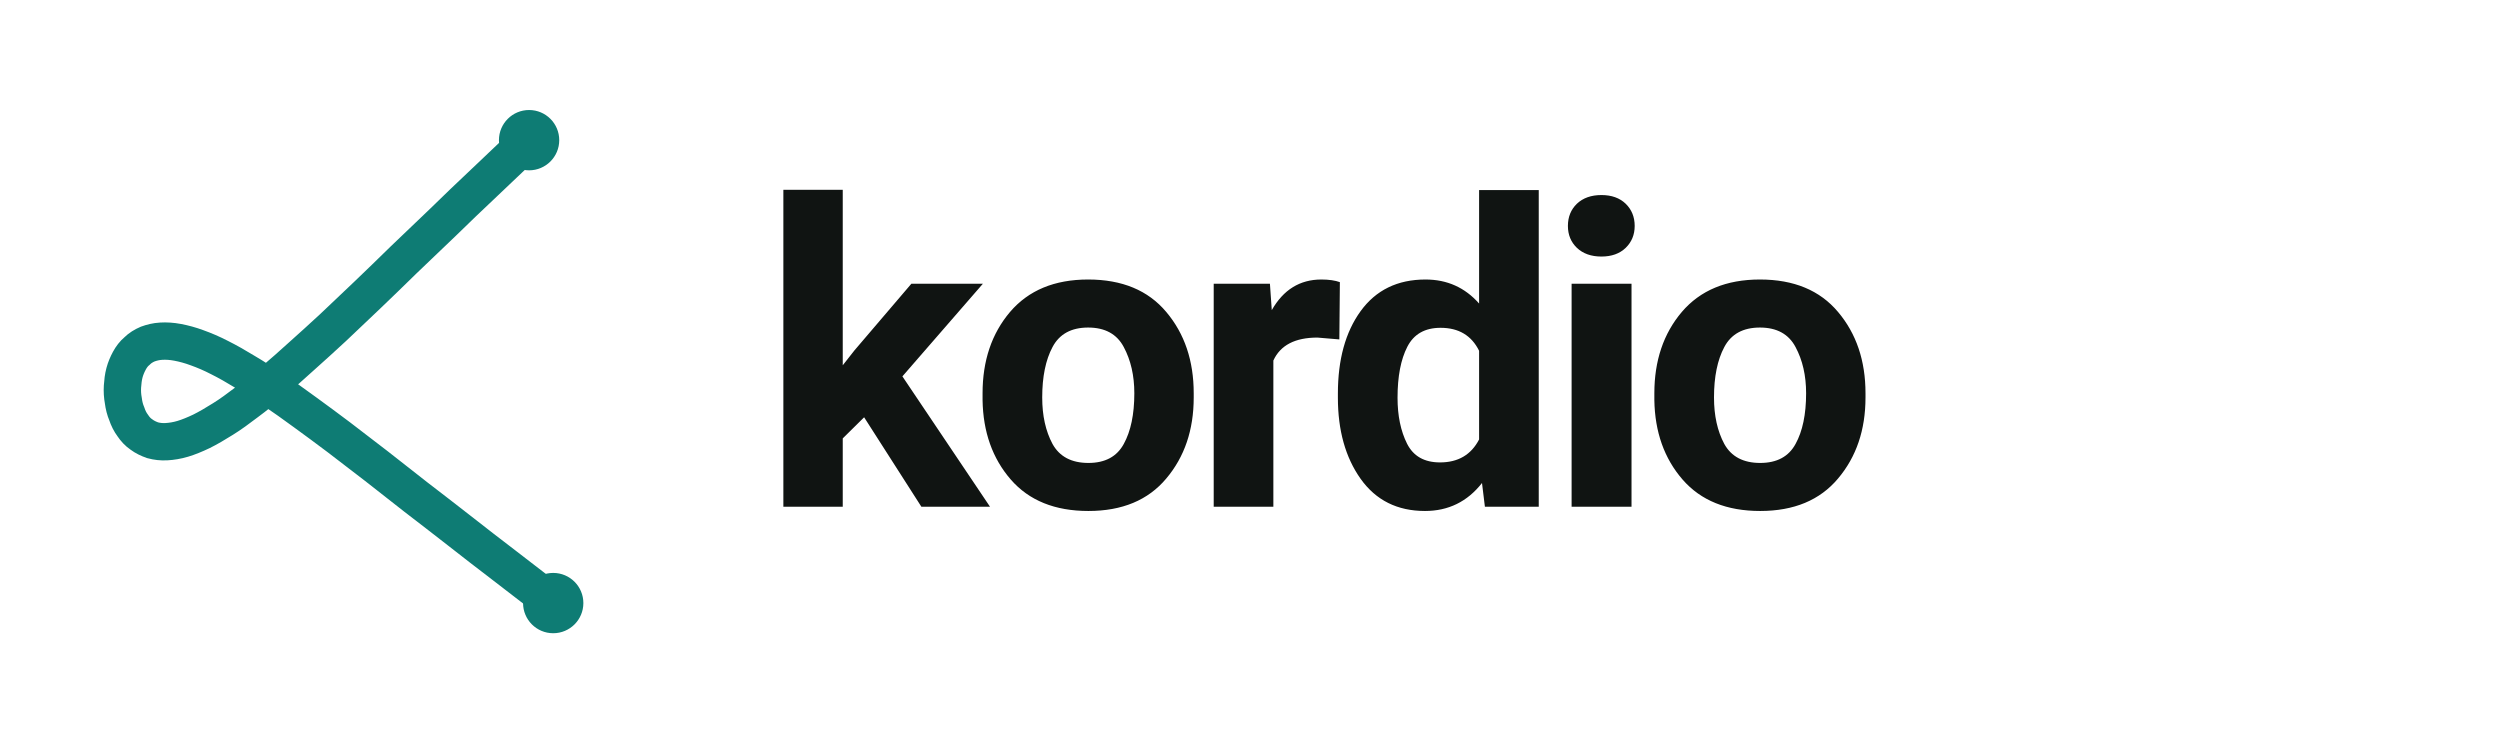
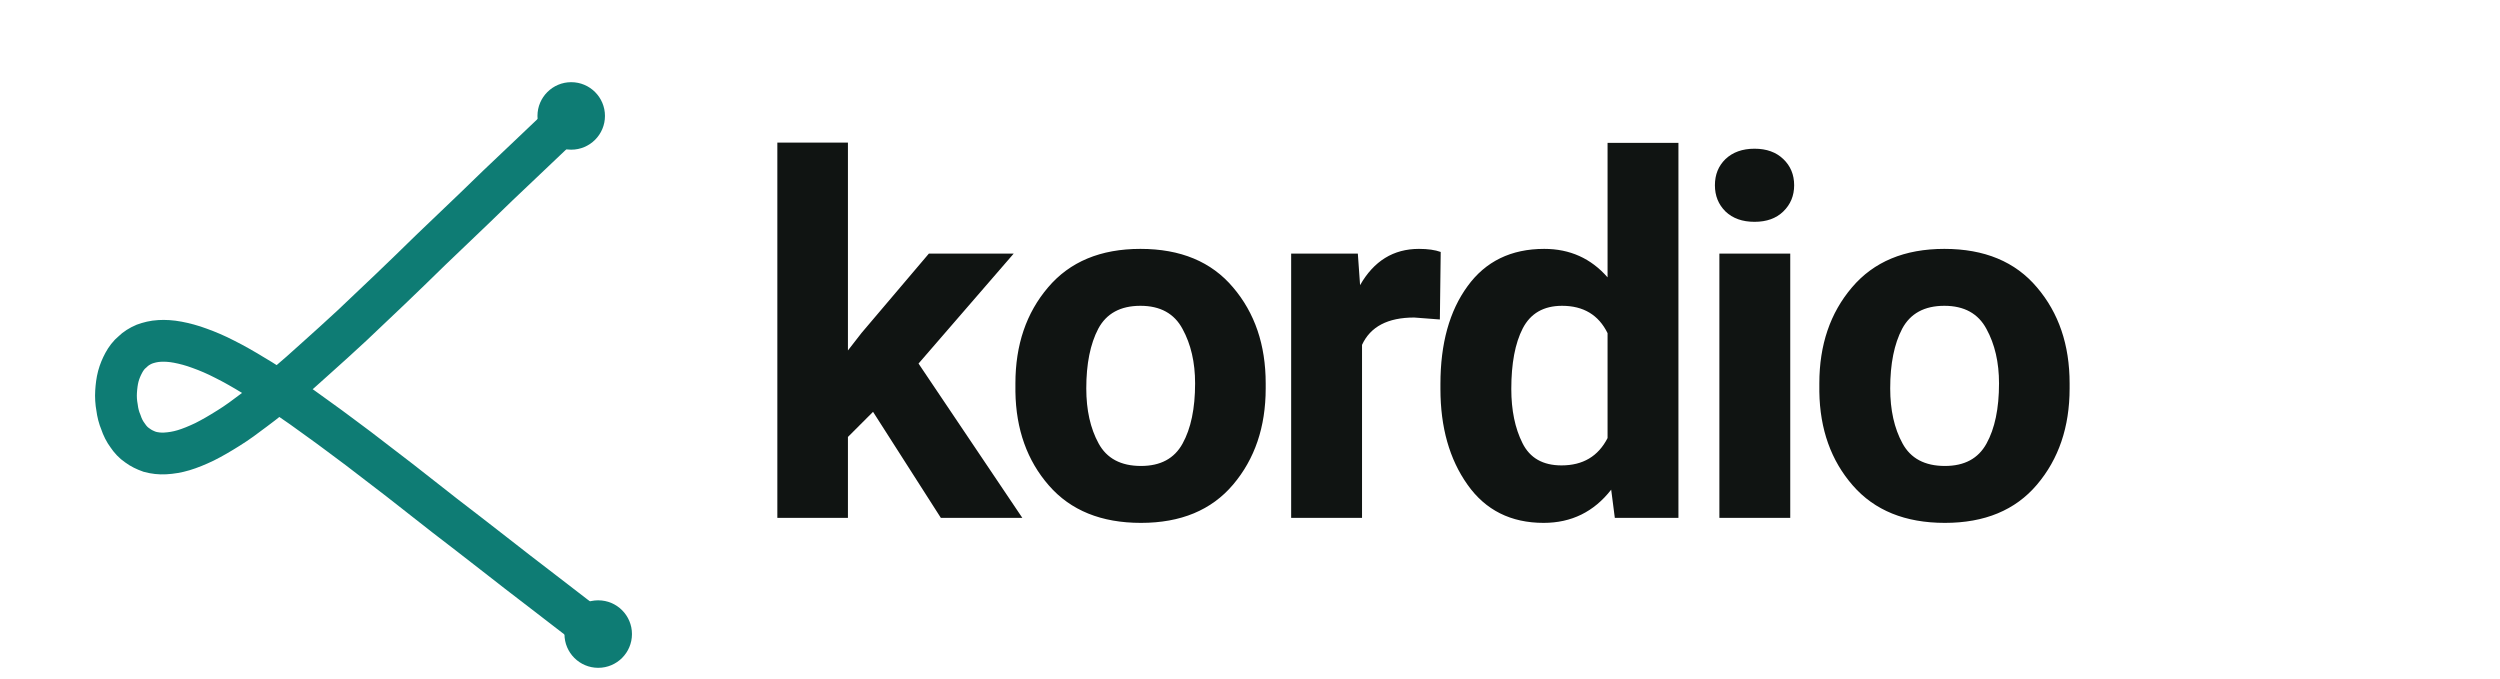
- <svg xmlns="http://www.w3.org/2000/svg" width="148" height="44" viewBox="0 0 148 44" fill="none" role="img" aria-label="Kordio">
-   <g transform="translate(3 5) scale(0.17)" fill="#0E7C74" stroke="#0E7C74" stroke-width="13" stroke-linecap="round">
+ <svg xmlns="http://www.w3.org/2000/svg" width="140" height="38" viewBox="0 0 140 38" fill="none" role="img" aria-label="Kordio">
+   <g transform="translate(2 3) scale(0.18)" fill="#0E7C74" stroke="#0E7C74" stroke-width="13" stroke-linecap="round">
    <path fill="none" d="M166.6 19.4C164 21.9 156.1 29.3 151.1 34.1C146.1 38.8 141.2 43.5 136.6 48C131.9 52.5 127.3 56.9 122.9 61.1C118.5 65.4 114.3 69.5 110.2 73.4C106.1 77.3 102.2 81 98.4 84.6C94.6 88.1 90.9 91.5 87.4 94.6C84 97.7 80.6 100.7 77.4 103.4C74.2 106 71.2 108.5 68.2 110.7C65.3 112.9 62.6 114.9 60 116.5C57.3 118.2 54.9 119.6 52.5 120.8C50.2 121.9 48 122.8 46 123.4C44 124 42.1 124.3 40.3 124.4C38.6 124.5 37 124.3 35.5 123.9C34.1 123.4 32.8 122.8 31.6 121.9C30.4 121.1 29.4 120 28.6 118.8C27.7 117.6 27 116.2 26.5 114.7C25.9 113.3 25.5 111.7 25.3 110.1C25 108.5 24.9 106.8 25 105.2C25.1 103.6 25.3 101.9 25.7 100.4C26.1 98.9 26.7 97.5 27.4 96.2C28.1 94.9 29 93.7 30.1 92.8C31.1 91.8 32.4 91 33.8 90.4C35.2 89.9 36.7 89.5 38.5 89.4C40.2 89.3 42.1 89.4 44.2 89.8C46.3 90.2 48.6 90.8 51 91.7C53.5 92.6 56.1 93.7 58.8 95.1C61.6 96.5 64.6 98.2 67.7 100.1C70.8 101.9 74.1 104.1 77.6 106.4C81 108.7 84.7 111.3 88.5 114.1C92.3 116.8 96.2 119.8 100.4 122.9C104.5 126 108.8 129.4 113.3 132.8C117.8 136.3 122.4 139.9 127.2 143.7C132.1 147.4 137 151.3 142.2 155.3C147.3 159.3 152.6 163.4 158.1 167.6C163.6 171.9 172.2 178.4 175 180.6" />
    <circle cx="166.6" cy="19.4" r="10.5" stroke="none" />
    <circle cx="175" cy="180.6" r="10.5" stroke="none" />
  </g>
-   <text x="45" y="30" font-family="Geist, ui-sans-serif, -apple-system, BlinkMacSystemFont, 'Segoe UI', Roboto, sans-serif" font-size="25" font-weight="600" letter-spacing="-1" fill="#101412">kordio</text>
+   <text x="42" y="29" font-family="Geist, ui-sans-serif, -apple-system, BlinkMacSystemFont, 'Segoe UI', Roboto, sans-serif" font-size="28" font-weight="600" letter-spacing="-1" fill="#101412">kordio</text>
</svg>
